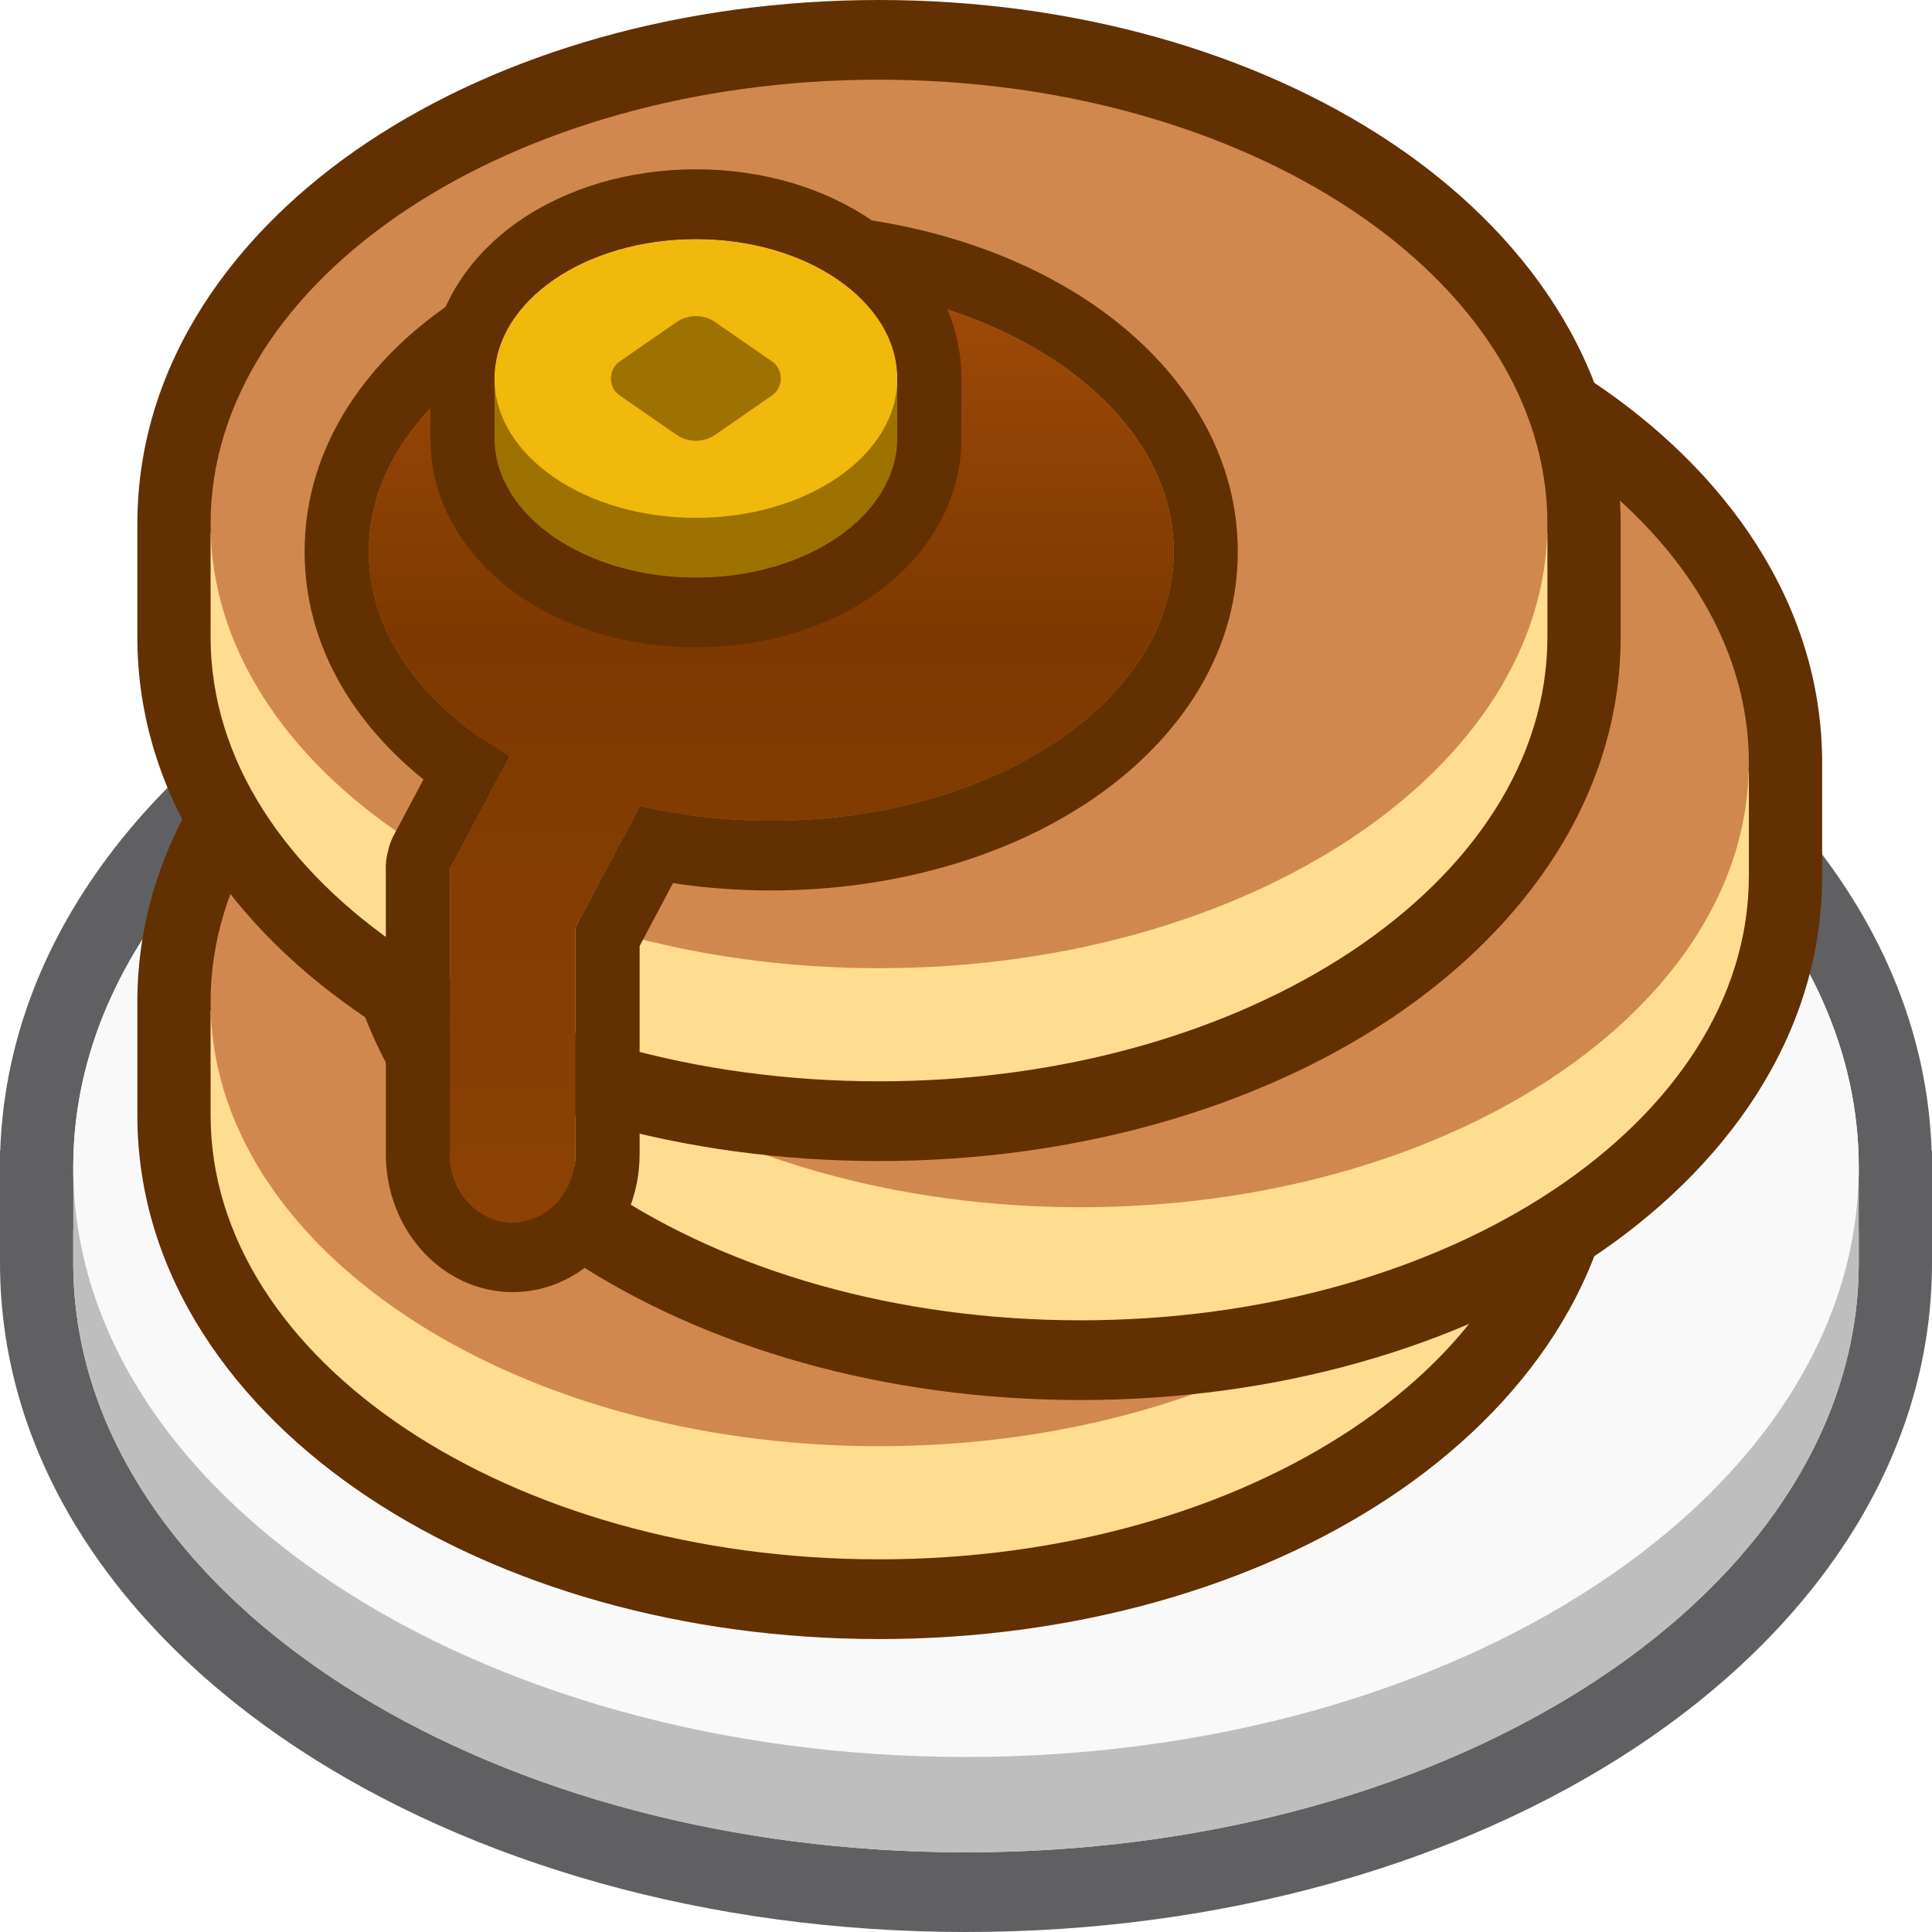
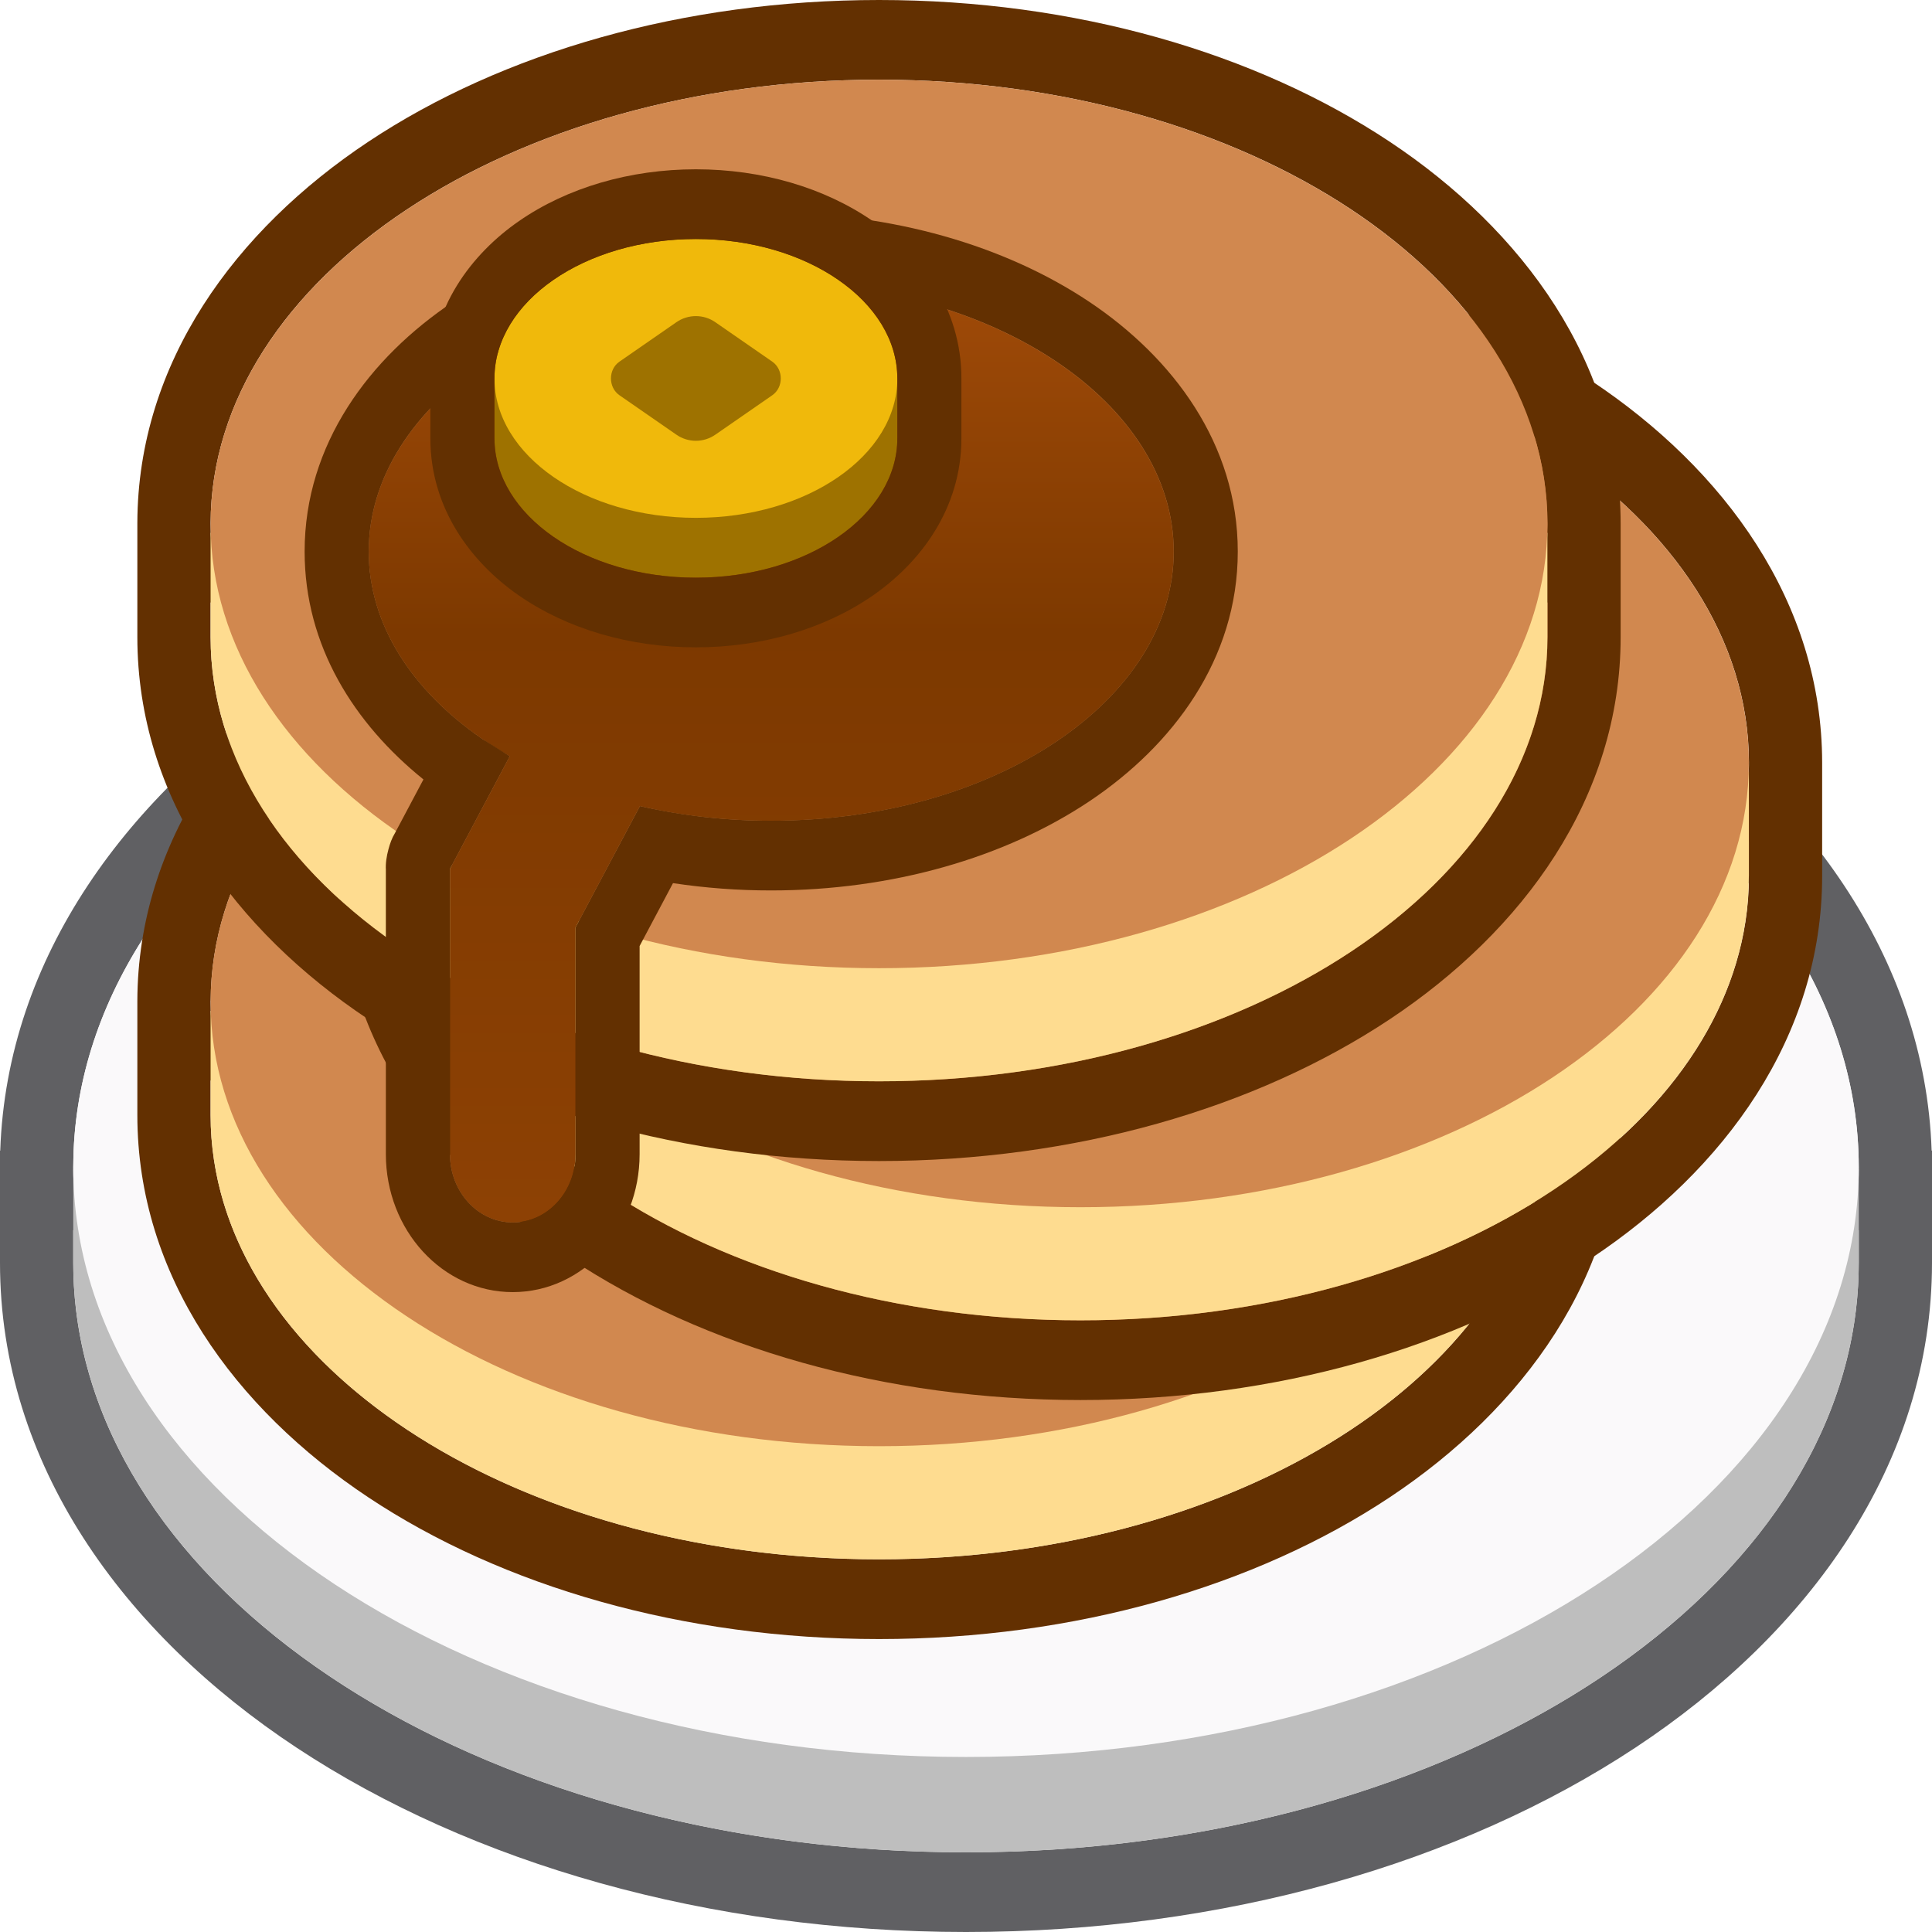
<svg xmlns="http://www.w3.org/2000/svg" width="64" height="64" fill="none">
-   <style>.B{fillRule:evenodd}.C{fill:#633001}.D{fill:#fedc90}.E{fill:#d1884f}</style>
+   <style>.B{fill-rule:evenodd}.C{fill:#633001}.D{fill:#fedc90}.E{fill:#d1884f}</style>
  <path fill="#606063" d="M2.438 38.115l-.012.556c0 .704.056 1.398.166 2.083h-.166v1.077a13.12 13.12 0 0 0 .093 1.562C3.725 53.45 16.463 61.36 32 61.36s28.275-7.912 29.48-17.967a13.11 13.11 0 0 0 .093-1.562v-1.077h-.166a13.13 13.13 0 0 0 .166-2.083 13.2 13.2 0 0 0-.012-.556C61.116 27.587 48.05 19.143 32 19.143S2.884 27.587 2.438 38.115zm-2.43 0c.22-6.424 4.233-11.82 9.82-15.51 5.79-3.824 13.635-6.103 22.17-6.103s16.38 2.28 22.17 6.103c5.586 3.69 9.6 9.085 9.82 15.51H64v3.716c0 6.67-4.082 12.27-9.83 16.065C48.38 61.72 40.536 64 32 64s-16.38-2.28-22.17-6.103C4.082 54.102 0 48.5 0 41.832v-3.716h.01z" class="B" />
  <path fill="#bebebe" d="M61.574 41.832c0 10.786-13.24 19.53-29.574 19.53S2.427 52.618 2.427 41.832V38.74h59.147v3.092z" />
  <path fill="#faf9fa" d="M61.574 38.672c0 10.786-13.24 19.53-29.574 19.53S2.427 49.458 2.427 38.672 15.667 19.143 32 19.143s29.574 8.743 29.574 19.53z" />
  <path d="M6.977 33.155v.037a10.01 10.01 0 0 0 .345 2.602h-.345v1.144c0 .505.038 1.004.113 1.495 1.127 7.426 10.56 13.22 22.03 13.22s20.902-5.796 22.03-13.22a9.95 9.95 0 0 0 .113-1.495v-1.144h-.345a10.02 10.02 0 0 0 .345-2.53v-.073-.037c-.03-8.11-9.932-14.68-22.142-14.68s-22.112 6.57-22.142 14.68zm-2.427 0h0v3.783c0 5.33 3.24 9.73 7.646 12.66 4.447 2.956 10.436 4.698 16.922 4.698s12.475-1.742 16.922-4.698c4.405-2.928 7.646-7.327 7.646-12.66v-3.746c0-5.33-3.24-9.73-7.646-12.658-4.447-2.956-10.436-4.698-16.922-4.698s-12.475 1.742-16.922 4.698c-4.395 2.92-7.632 7.307-7.646 12.622z" class="B C" />
  <path d="M51.26 36.938c0 8.128-9.913 14.717-22.142 14.717S6.976 45.066 6.976 36.938v-3.453H51.26v3.453z" class="D" />
  <path d="M51.26 33.19c0 8.128-9.913 14.717-22.142 14.717S6.976 41.32 6.976 33.19 16.9 18.474 29.118 18.474 51.26 25.063 51.26 33.19z" class="E" />
  <path d="M13.65 25.237v.037a10.01 10.01 0 0 0 .345 2.602h-.345v1.144c0 .505.038 1.004.113 1.495 1.127 7.426 10.56 13.222 22.03 13.222s20.902-5.796 22.03-13.222a9.96 9.96 0 0 0 .113-1.495v-1.144h-.345c.22-.822.34-1.667.345-2.53v-.073-.037c-.03-8.11-9.932-14.68-22.142-14.68s-22.112 6.57-22.142 14.68zm-2.426 0h0v3.783c0 5.33 3.24 9.73 7.647 12.66 4.447 2.956 10.436 4.698 16.922 4.698s12.475-1.742 16.922-4.698c4.405-2.928 7.646-7.327 7.646-12.66v-3.746c0-5.33-3.24-9.73-7.646-12.66-4.447-2.956-10.436-4.698-16.922-4.698S23.316 9.66 18.87 12.615c-4.395 2.92-7.632 7.307-7.646 12.622z" class="B C" />
  <path d="M57.933 29.02c0 8.128-9.913 14.717-22.142 14.717S13.65 37.148 13.65 29.02v-3.453h44.284v3.453z" class="D" />
  <path d="M57.933 25.274c0 8.128-9.913 14.717-22.142 14.717S13.65 33.402 13.65 25.274s9.913-14.717 22.142-14.717 22.142 6.59 22.142 14.717z" class="E" />
  <path d="M6.977 17.32v.037a10.01 10.01 0 0 0 .345 2.602h-.345v1.144c0 .505.038 1.004.113 1.495 1.127 7.426 10.56 13.22 22.03 13.22s20.902-5.796 22.03-13.22a9.95 9.95 0 0 0 .113-1.495V19.96h-.345a10.02 10.02 0 0 0 .345-2.53v-.073-.037C51.23 9.208 41.33 2.64 29.12 2.64S7.006 9.208 6.977 17.32zm-2.427 0h0v3.783c0 5.33 3.24 9.73 7.646 12.66 4.447 2.956 10.436 4.698 16.922 4.698s12.475-1.742 16.922-4.698c4.405-2.928 7.646-7.327 7.646-12.66v-3.746c0-5.33-3.24-9.73-7.646-12.66C41.594 1.742 35.605 0 29.12 0S16.643 1.742 12.197 4.698C7.802 7.62 4.565 12.005 4.55 17.32z" class="B C" />
  <path d="M51.26 21.103c0 8.128-9.913 14.717-22.142 14.717S6.976 29.23 6.976 21.103V17.65H51.26v3.453z" class="D" />
  <path d="M51.26 17.356c0 8.128-9.913 14.717-22.142 14.717S6.976 25.484 6.976 17.356 16.9 2.64 29.118 2.64 51.26 9.228 51.26 17.356z" class="E" />
  <g class="B">
    <path fill="url(#A)" d="M12.214 18.272c0 2.714 1.813 5.144 4.673 6.78l-1.982 3.733v9.448c0 1.25.93 2.262 2.08 2.262s2.08-1.013 2.08-2.262V30.72l2.132-4.016c1.363.314 2.827.485 4.35.485 7.364 0 13.333-3.992 13.333-8.916S32.9 9.356 25.547 9.356s-13.333 3.992-13.333 8.916z" />
    <path d="M16.887 25.05l-.91-.572c-2.33-1.605-3.762-3.794-3.762-6.207 0-4.924 5.97-8.916 13.333-8.916s13.333 3.992 13.333 8.916-5.97 8.916-13.333 8.916a19.39 19.39 0 0 1-4.35-.485l-2.132 4.016v7.514c0 1.25-.93 2.262-2.08 2.262s-2.08-1.013-2.08-2.262v-9.448l1.982-3.733zm-4.105 3.773v9.408c0 2.525 1.882 4.572 4.203 4.572s4.203-2.047 4.203-4.57v-6.895l1.106-2.083a21.73 21.73 0 0 0 3.253.242c4 0 7.74-1.082 10.54-2.953 2.764-1.848 4.916-4.708 4.916-8.272S38.85 11.85 36.087 10c-2.798-1.87-6.53-2.953-10.54-2.953S17.805 8.13 15.007 10c-2.764 1.848-4.916 4.708-4.916 8.27 0 3.128 1.647 5.704 3.936 7.55l-.945 1.78c-.1.164-.162.34-.213.53-.062.228-.1.462-.086.694z" class="C" />
  </g>
  <g fill="#9e7200">
    <path d="M16.38 14.516c0 2.55 2.988 4.62 6.673 4.62s6.673-2.068 6.673-4.62-2.988-4.62-6.673-4.62-6.673 2.068-6.673 4.62z" />
    <path d="M16.38 12.536h13.346v1.98H16.38v-1.98z" />
  </g>
  <path fill="#f0b90b" d="M16.38 12.536c0 2.55 2.988 4.618 6.673 4.618s6.673-2.068 6.673-4.618-2.988-4.62-6.673-4.62-6.673 2.068-6.673 4.62z" />
  <path fill="#9e7200" d="M20.52 11.98l1.88-1.302a1.13 1.13 0 0 1 1.303 0l1.88 1.302c.375.26.375.854 0 1.113l-1.88 1.302a1.13 1.13 0 0 1-1.303 0l-1.88-1.302c-.375-.26-.375-.854 0-1.113z" />
  <path d="M17.194 7.322c1.597-1.106 3.674-1.714 5.858-1.714s4.26.608 5.858 1.714c1.572 1.088 2.938 2.875 2.938 5.214v1.98c0 2.34-1.366 4.126-2.938 5.214-1.597 1.105-3.674 1.714-5.858 1.714s-4.26-.608-5.858-1.714c-1.572-1.088-2.938-2.875-2.938-5.214v-1.98c0-2.34 1.366-4.126 2.938-5.214zm5.858.596c-3.685 0-6.673 2.068-6.673 4.62v1.98c0 2.55 2.988 4.62 6.673 4.62s6.673-2.068 6.673-4.62v-1.98c0-2.55-2.988-4.62-6.673-4.62z" class="B C" />
  <defs>
    <linearGradient id="A" x1="25.691" x2="25.691" y1="9.655" y2="40.261" gradientUnits="userSpaceOnUse">
      <stop stop-color="#9f4a08" />
      <stop offset=".37" stop-color="#7d3900" />
      <stop offset="1" stop-color="#8d4104" />
    </linearGradient>
  </defs>
</svg>
